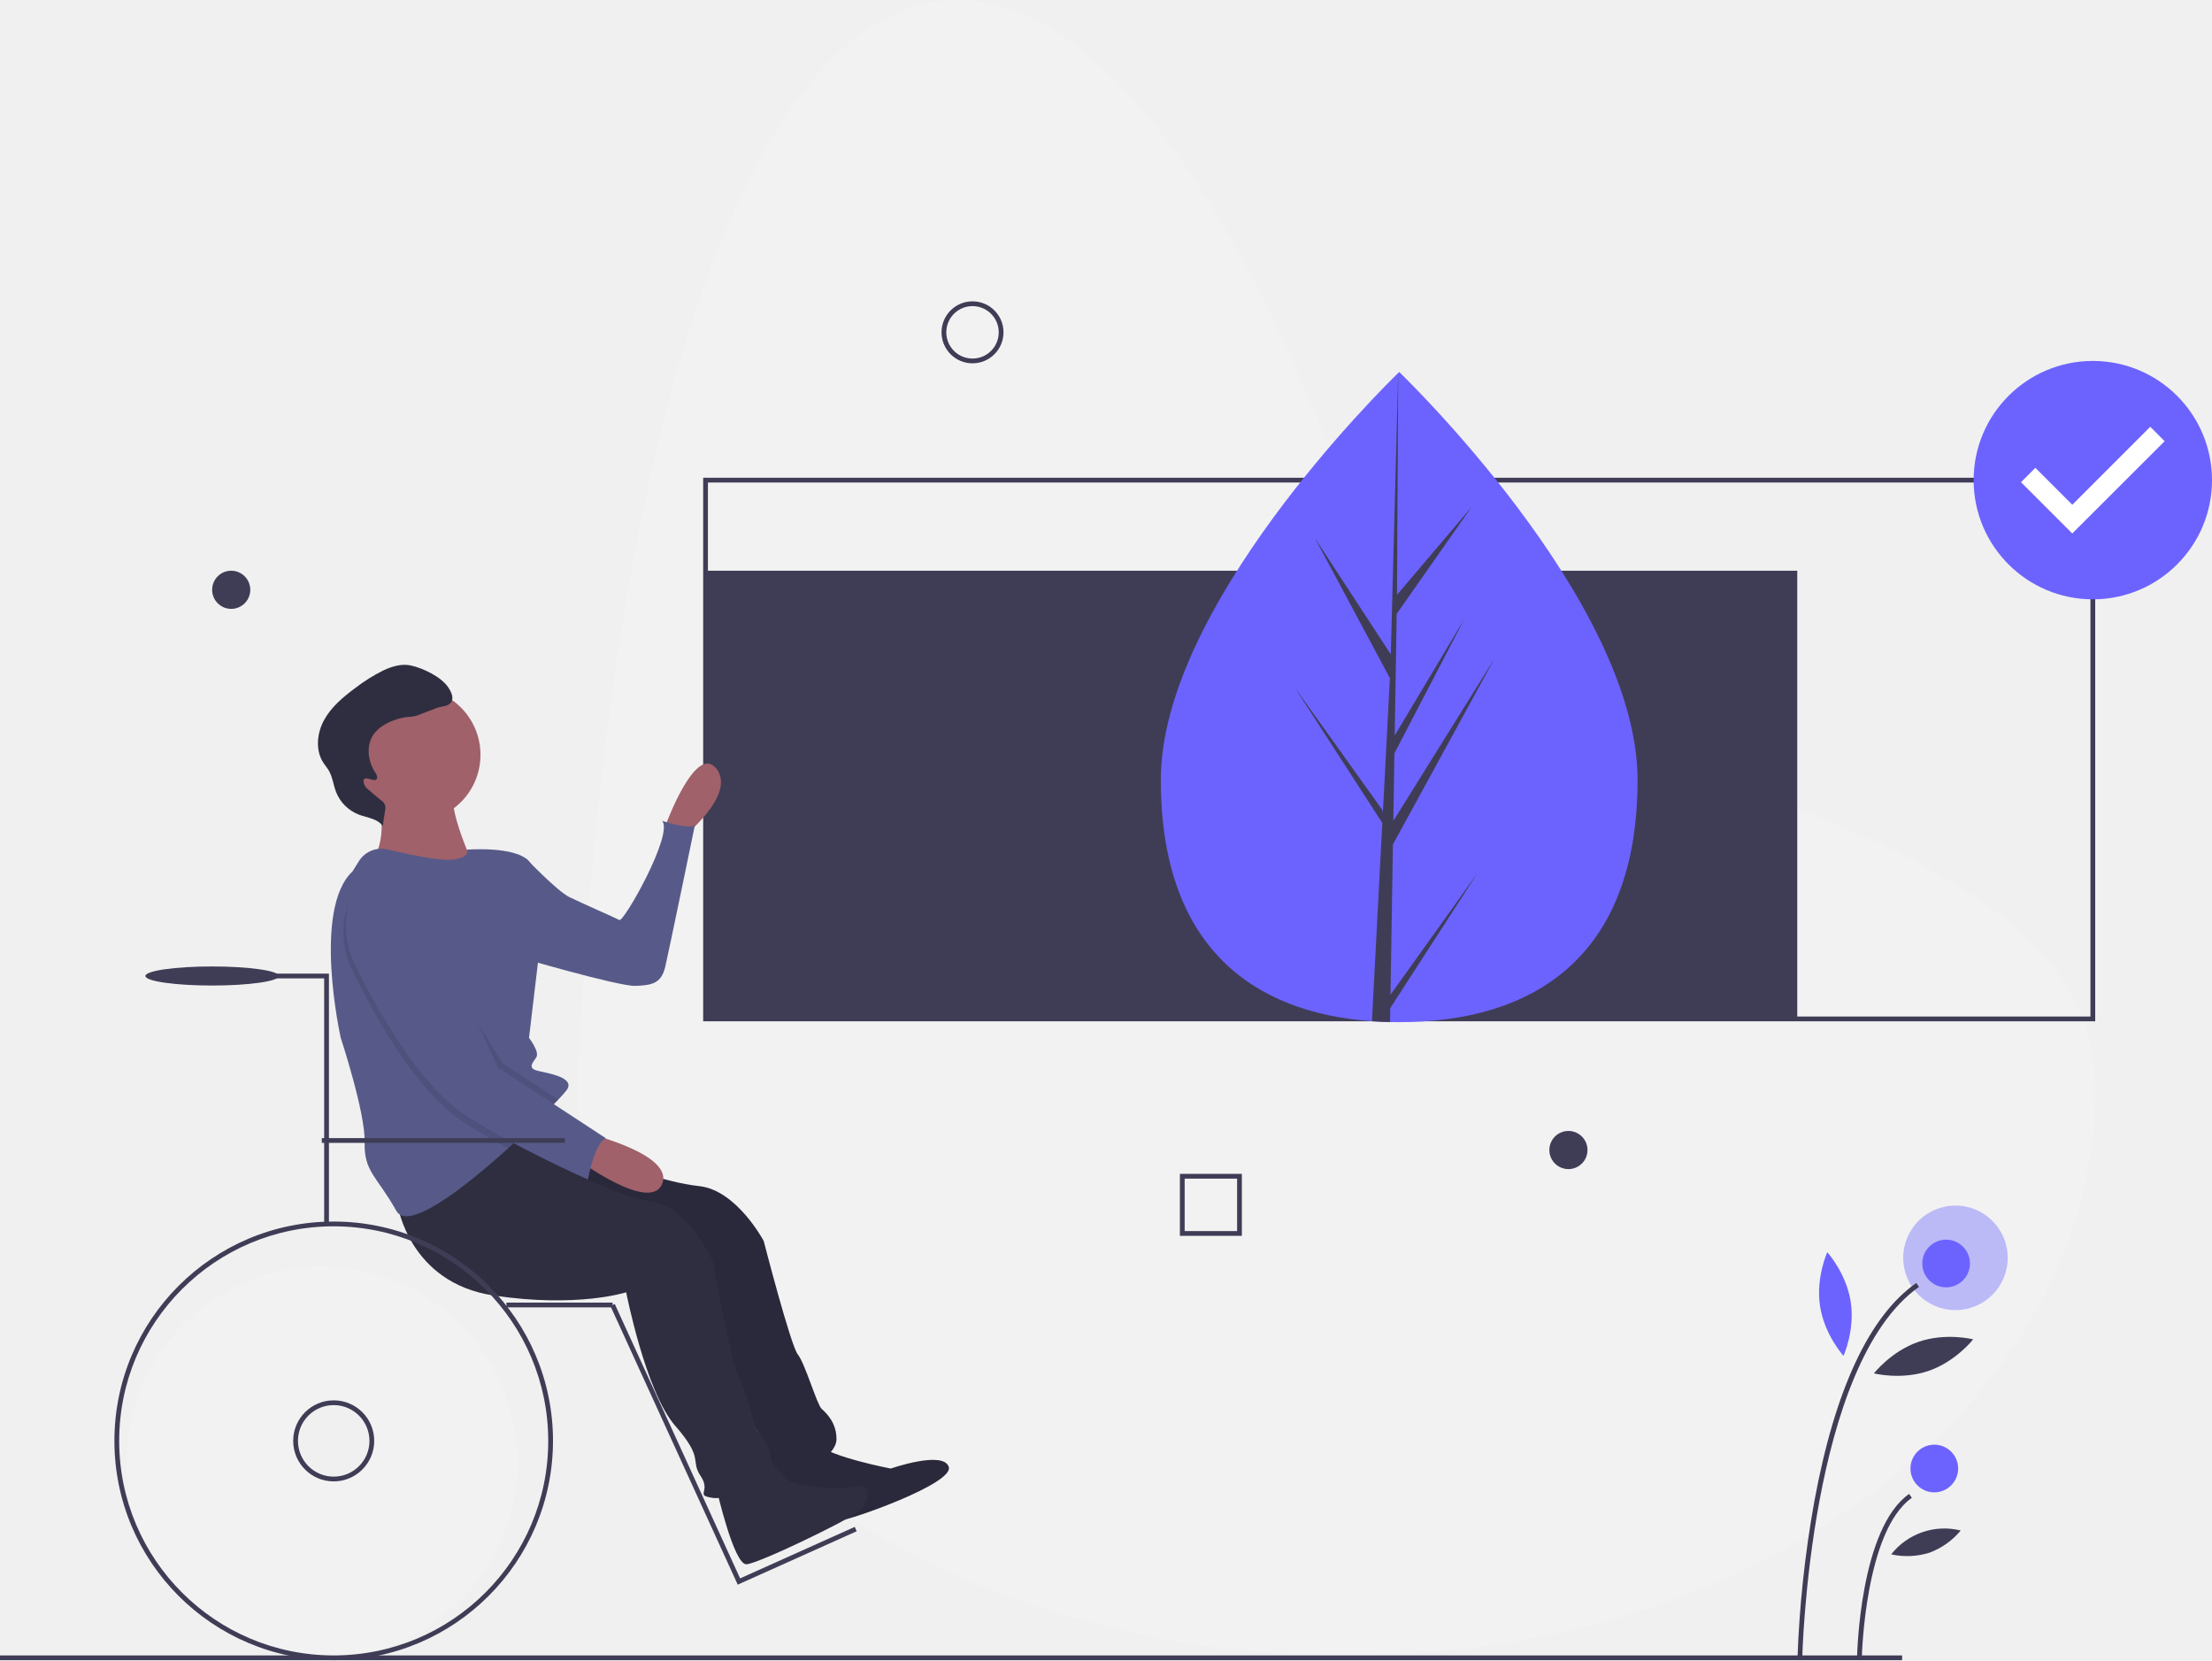
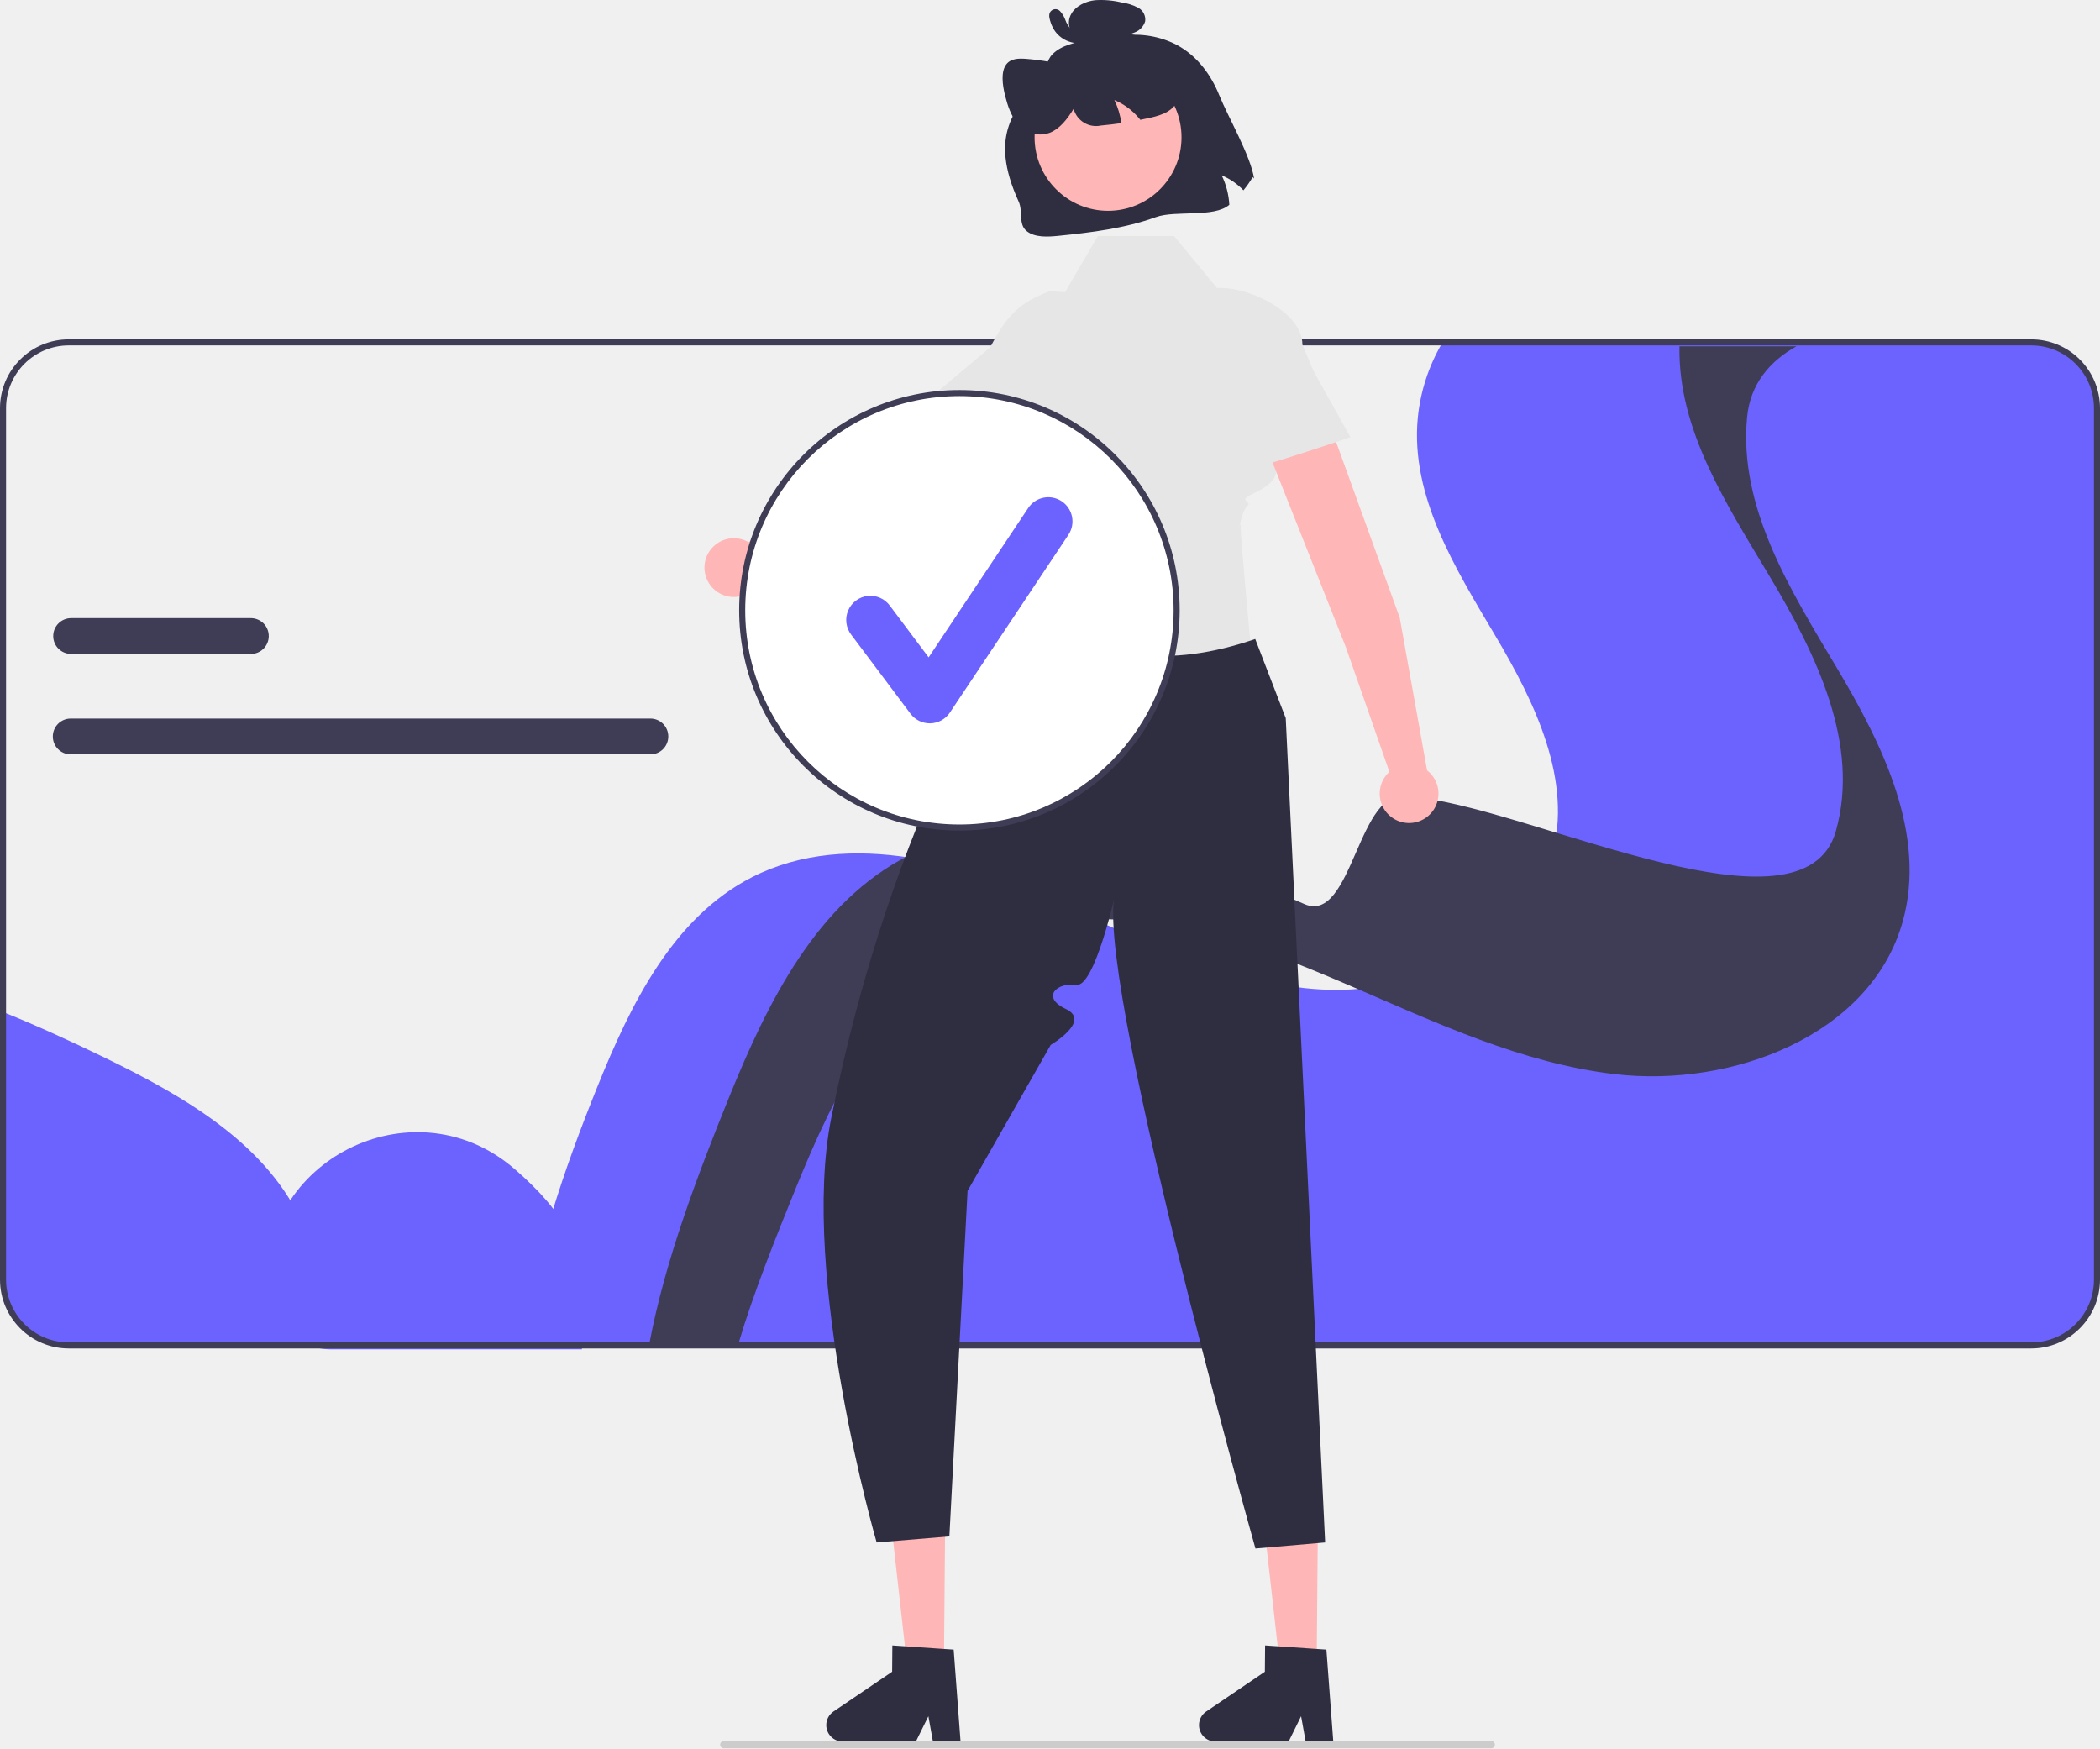
- <svg xmlns="http://www.w3.org/2000/svg" id="b7bc3eb4-42a8-4621-a375-d9a4c51389b6" data-name="Layer 1" width="928" height="696.402" viewBox="0 0 928 696.402">
-   <path d="M702.563,312.878C576.891-28.386,404.629,40.282,378.781,547.133c-6.801,133.361,136.797,245.004,312.503,249.104S1011.951,695.458,1015.066,561.982,750.077,441.901,702.563,312.878Z" transform="translate(-136 -101.799)" fill="#f2f2f2" />
-   <rect x="296" y="239.402" width="458" height="188" fill="#3f3d56" />
-   <circle cx="820.372" cy="527.626" r="21.92" fill="#6c63ff" opacity="0.4" />
-   <path d="M892.083,797.819l-2-.039a463.835,463.835,0,0,1,7.1-66.287c8.648-46.881,23.029-77.67,42.743-91.512l1.148,1.637C895.022,673.951,892.106,796.583,892.083,797.819Z" transform="translate(-136 -101.799)" fill="#3f3d56" />
-   <path d="M917.083,797.34l-2-.039c.043-2.215,1.293-54.414,21.843-68.842l1.148,1.637C918.354,743.942,917.093,796.808,917.083,797.34Z" transform="translate(-136 -101.799)" fill="#3f3d56" />
-   <circle cx="816.452" cy="530" r="10" fill="#6c63ff" />
-   <circle cx="811.5" cy="616" r="10" fill="#6c63ff" />
-   <path d="M912.422,647.794c1.879,12.004-3.019,22.741-3.019,22.741s-7.945-8.726-9.825-20.73,3.019-22.741,3.019-22.741S910.542,635.79,912.422,647.794Z" transform="translate(-136 -101.799)" fill="#6c63ff" />
-   <path d="M945.078,676.856c-11.493,3.942-22.904,1.034-22.904,1.034s7.223-9.3,18.716-13.242,22.903-1.034,22.903-1.034S956.571,672.914,945.078,676.856Z" transform="translate(-136 -101.799)" fill="#3f3d56" />
-   <path d="M945.478,753.109a31.134,31.134,0,0,1-16.064.694A28.374,28.374,0,0,1,958.586,743.796,31.134,31.134,0,0,1,945.478,753.109Z" transform="translate(-136 -101.799)" fill="#3f3d56" />
-   <rect y="694.402" width="798" height="2" fill="#3f3d56" />
-   <path d="M1015,530.201H431v-228h584Zm-582-2h580v-224H433Z" transform="translate(-136 -101.799)" fill="#3f3d56" />
-   <path d="M823,428.955c0,75.315-44.768,101.611-100,101.611-1.279,0-2.559-.018-3.829-.046-2.559-.055-5.099-.175-7.602-.35C661.721,526.645,623,498.996,623,428.955c0-72.471,92.609-163.93,99.586-170.713a.009.009,0,0,1,.009-.009c.267-.267.405-.396.405-.396S823,353.649,823,428.955Z" transform="translate(-136 -101.799)" fill="#6c63ff" />
-   <path d="M719.355,519.042l36.576-51.1L719.263,524.657l-.092,5.863c-2.559-.055-5.099-.175-7.602-.35l3.939-75.343-.028-.589.064-.101.377-7.124L679.162,390.16l36.871,51.514.092,1.509,2.973-56.926-31.468-58.748,31.855,48.762,3.102-118.03.009-.405v.396l-.515,93.069,31.33-36.898-31.459,44.915-.828,50.971,29.259-48.919-29.379,56.42-.46,28.339L763,378.039l-42.623,77.975Z" transform="translate(-136 -101.799)" fill="#3f3d56" />
-   <path d="M544,254.201a13,13,0,1,1,13-13A13.014,13.014,0,0,1,544,254.201Zm0-24a11,11,0,1,0,11,11A11.012,11.012,0,0,0,544,230.201Z" transform="translate(-136 -101.799)" fill="#3f3d56" />
-   <circle cx="658" cy="482.402" r="8" fill="#3f3d56" />
-   <circle cx="97" cy="247.402" r="8" fill="#3f3d56" />
-   <path d="M657,620.201H631v-26h26Zm-24-2h22v-22H633Z" transform="translate(-136 -101.799)" fill="#3f3d56" />
-   <circle cx="878" cy="201.402" r="50" fill="#6c63ff" />
-   <polygon points="869.375 223.777 847.868 202.27 853.9 196.237 869.395 211.732 902.1 179.027 908.132 185.06 869.375 223.777" fill="#fff" />
-   <path d="M271,633.201a82,82,0,1,0,82,82A82,82,0,0,0,271,633.201Zm5,89a16,16,0,1,1,16-16A16,16,0,0,1,276,722.201Z" transform="translate(-136 -101.799)" fill="#f2f2f2" />
-   <path d="M357.931,574.995c-1.809,1.97-35.086,33.63-35.086,33.63s3.307,22.098,38.911,24.84l59.341,4.571s11.216,41.161,24.552,54.315,7.216,13.888,12.22,20.299-2.02,8.13,5.578,8.753,23.294-8.563,23.464-15.667-4.261-11.175-6.231-12.983-6.965-19.103-9.959-22.761S456.389,622.338,456.389,622.338s-11.316-21.284-27.003-22.982-33.14-9.328-33.14-9.328" transform="translate(-136 -101.799)" fill="#2f2e41" />
-   <path d="M357.931,574.995c-1.809,1.97-35.086,33.63-35.086,33.63s3.307,22.098,38.911,24.84l59.341,4.571s11.216,41.161,24.552,54.315,7.216,13.888,12.22,20.299-2.02,8.13,5.578,8.753,23.294-8.563,23.464-15.667-4.261-11.175-6.231-12.983-6.965-19.103-9.959-22.761S456.389,622.338,456.389,622.338s-11.316-21.284-27.003-22.982-33.14-9.328-33.14-9.328" transform="translate(-136 -101.799)" opacity="0.1" />
-   <path d="M415.492,447.326s12.488-33.933,21.036-23.121-13.754,28.567-13.754,28.567Z" transform="translate(-136 -101.799)" fill="#a0616a" />
-   <path d="M349.708,465.039l7.11-3.009s12.909,13.545,18.035,16.065,19.131,8.618,20.992,9.62,22.94-36.29,17.899-41.645c0,0,9.435,3.401,13.73,2.112,0,0-10.723,51.988-12.355,59.033s-5.44,7.876-12.543,8.134-50.232-12.395-50.232-12.395Z" transform="translate(-136 -101.799)" fill="#575a89" />
-   <path d="M459.414,716.95s2.197,7.05,1.218,8.179-3.846,20.409,7.933,19.147,17.444-5.056,20.426-4.845,47.241-15.231,45.043-22.281-24.326.671-24.326.671-25.138-4.782-31.042-10.296S459.414,716.95,459.414,716.95Z" transform="translate(-136 -101.799)" fill="#2f2e41" />
-   <path d="M459.414,716.95s2.197,7.05,1.218,8.179-3.846,20.409,7.933,19.147,17.444-5.056,20.426-4.845,47.241-15.231,45.043-22.281-24.326.671-24.326.671-25.138-4.782-31.042-10.296S459.414,716.95,459.414,716.95Z" transform="translate(-136 -101.799)" opacity="0.1" />
-   <path d="M436.849,727.324s7.105,30.957,12.317,30.641,42.007-18.222,46.534-21.769c5.813-4.554,5.583-12.601-1.089-10.911s-25.545.174-28.753-3.233l-8.248-8.762Z" transform="translate(-136 -101.799)" fill="#2f2e41" />
-   <path d="M364.007,555.332c-1.947,1.833-61.165,52.069-61.165,52.069S307.689,639.878,343,645.201s55.696-1.324,55.696-1.324,8.194,41.868,20.538,55.956,6.187,14.376,10.712,21.134-2.605,7.962,4.927,9.135,23.855-6.847,24.541-13.92-3.438-11.455-5.271-13.402-5.558-19.559-8.278-23.425-10.83-48.569-10.83-48.569-9.739-22.05-25.261-24.884-32.374-11.712-32.374-11.712" transform="translate(-136 -101.799)" fill="#2f2e41" />
-   <circle cx="173.497" cy="316.622" r="28.079" fill="#a0616a" />
-   <path d="M294.779,435.948s4.211,17.154-2.203,25.946,42.9,4.607,42.9,4.607-13.348-27.835-8.423-34.307S294.779,435.948,294.779,435.948Z" transform="translate(-136 -101.799)" fill="#a0616a" />
-   <path d="M357.813,462.919c5.957,6.328,3.927,42.212,3.927,42.212l-3.806,32.046s4.554,5.813,3.065,8.133-3.923,4.611.774,5.699,15.522,2.834,12.057,7.932a49.148,49.148,0,0,1-3.629,4.133c-1.104,1.168-2.417,2.523-3.906,4.035-3.483,3.518-7.913,7.844-12.828,12.406q-2.088,1.952-4.281,3.938c-18.75,16.961-42.065,34.915-46.889,26.299-8.077-14.433-13.69-16.494-13.319-28.78s-10.027-43.815-10.027-43.815-12.09-53.809,4.948-69.848l2.664-4.261a11.13,11.13,0,0,1,12.044-4.928c8.316,1.987,21.064,4.732,26.588,4.289,8.534-.688,6.663-4.197,6.663-4.197S351.855,456.591,357.813,462.919Z" transform="translate(-136 -101.799)" fill="#575a89" />
-   <path d="M384.141,577.697s34.738,8.617,29.642,20.76-35.168-10.049-35.168-10.049Z" transform="translate(-136 -101.799)" fill="#a0616a" />
-   <path d="M293.957,428.694c.691-.838.008-2.061-.594-2.965-3.224-4.842-3.839-11.731-.293-16.341a15.558,15.558,0,0,1,5.129-4.103,24.84,24.84,0,0,1,8.95-2.747,13.856,13.856,0,0,0,4.863-.958c.979-.497,5.6-2.115,6.592-2.587,2.181-1.037,5.214-.589,6.611-2.558,1.337-1.884.088-4.464-1.21-6.375-2.958-4.352-10.439-7.959-15.575-9.101-3.898-.867-7.966.352-11.579,2.054a70.691,70.691,0,0,0-11.794,7.379c-5.053,3.744-10.032,7.893-13.067,13.401s-3.766,12.683-.338,17.955c.714,1.098,1.588,2.09,2.256,3.216,1.631,2.748,1.926,6.072,3.078,9.053a16.756,16.756,0,0,0,9.683,9.54c3.512,1.298,7.831,1.657,9.906,4.774l.968-6.498a3.747,3.747,0,0,0-1.752-4.374l-4.974-4.19a5.684,5.684,0,0,1-2.15-2.772C287.591,426.008,292.804,430.09,293.957,428.694Z" transform="translate(-136 -101.799)" fill="#2f2e41" />
-   <path d="M343.76,552.356l22.535,14.751c-4.469,4.519-10.505,10.367-17.109,16.344-6.255-3.367-12.634-7.012-18.34-10.675-20.878-13.4-38.78-47.048-46.8-63.371s-1.492-28.895-1.492-28.895a60.969,60.969,0,0,1,16.695-4.698C309.702,474.235,343.76,552.356,343.76,552.356Z" transform="translate(-136 -101.799)" opacity="0.1" />
-   <path d="M346.738,547.716l23.463,15.356c-1.104,1.168-2.417,2.523-3.906,4.035-3.483,3.518-7.913,7.844-12.828,12.406-6.665-3.559-13.542-7.461-19.643-11.377-20.878-13.4-38.78-47.048-46.8-63.371s13.559-10.468,13.559-10.468-11.198-5.068-.745-6.644S346.738,547.716,346.738,547.716Z" transform="translate(-136 -101.799)" opacity="0.1" />
-   <path d="M283.585,477.703s-6.528,12.573,1.492,28.895,25.922,49.97,46.8,63.371,50.748,26.6,50.748,26.6,2.834-15.522,7.616-17.269l-45.451-29.75S310.733,471.429,300.28,473.005A60.969,60.969,0,0,0,283.585,477.703Z" transform="translate(-136 -101.799)" fill="#575a89" />
-   <path d="M276,798.201a92,92,0,1,1,92-92A92.104,92.104,0,0,1,276,798.201Zm0-182a90,90,0,1,0,90,90A90.102,90.102,0,0,0,276,616.201Z" transform="translate(-136 -101.799)" fill="#3f3d56" />
-   <path d="M276,723.201a17,17,0,1,1,17-17A17.019,17.019,0,0,1,276,723.201Zm0-32a15,15,0,1,0,15,15A15.017,15.017,0,0,0,276,691.201Z" transform="translate(-136 -101.799)" fill="#3f3d56" />
-   <polygon points="138 513.402 136 513.402 136 410.402 84 410.402 84 408.402 138 408.402 138 513.402" fill="#3f3d56" />
-   <rect x="212.464" y="546.402" width="44.536" height="2" fill="#3f3d56" />
-   <rect x="135" y="477.402" width="102" height="2" fill="#3f3d56" />
-   <polygon points="309.503 664.721 256.09 547.818 257.91 546.986 310.497 662.083 358.59 640.49 359.41 642.314 309.503 664.721" fill="#3f3d56" />
-   <ellipse cx="89" cy="409.402" rx="28" ry="4" fill="#3f3d56" />
+ <svg xmlns="http://www.w3.org/2000/svg" id="a9e0dbae-4228-4c1b-a7e2-5c14c089f305" data-name="Layer 1" width="693" height="576.898" viewBox="0 0 693 576.898">
+   <path d="M426.43,605.523H923.81a21.689,21.689,0,0,0,21.69-21.69v-287.62a21.349,21.349,0,0,0-.76-5.69,21.683,21.683,0,0,0-20.93-16H729.54a60.38,60.38,0,0,0-8.18,25.01c-2.41,25.69,12.32,49.44,25.5,71.63,13.18,22.19,25.75,47.99,18.77,72.84-4.72,16.76-17.51,28.89-33.38,36.16a93.665,93.665,0,0,1-48.59,7.4,152.118,152.118,0,0,1-29.26-6.68c-12.47-4.05-24.65-9.3-36.81-14.61-.01,0-.01,0-.02-.01-.21-.09-.43-.19-.64-.28-9.41-4.11-18.81-8.23-28.35-11.86a173.139,173.139,0,0,0-34.62-9.54c-17.99-2.82-36.13-1.8-52.18,6.36-26.16,13.29-40.18,42.01-51.15,69.23C439.55,547.693,429.62,576.133,426.43,605.523Z" transform="translate(-253.5 -161.5508)" fill="#6c63ff" />
+   <path d="M254.5,495.493v88.34a21.689,21.689,0,0,0,21.69,21.69h82.68c1.43-13.33.23-26.61-5.02-39-11.44-27.02-39.12-43-65.51-55.83C277.25,505.303,265.97,500.103,254.5,495.493Z" transform="translate(-253.5 -161.5508)" fill="#6c63ff" />
+   <path d="M341.147,585.123v0a21.69,21.69,0,0,0,21.69,21.69h82.68c1.43-13.33.23-26.61-5.02-39-2.69-6.353-8.972-13.39-17.159-20.498C391.22,519.427,341.147,542.587,341.147,585.123Z" transform="translate(-253.5 -161.5508)" fill="#6c63ff" />
+   <path d="M253.5,583.832V296.213a22.716,22.716,0,0,1,22.69-22.69H923.81A22.716,22.716,0,0,1,946.5,296.213V583.832a22.716,22.716,0,0,1-22.69,22.69H276.19A22.716,22.716,0,0,1,253.5,583.832Zm22.69-308.31A20.713,20.713,0,0,0,255.5,296.213V583.832a20.713,20.713,0,0,0,20.69,20.69H923.81A20.713,20.713,0,0,0,944.5,583.832V296.213a20.713,20.713,0,0,0-20.69-20.69Z" transform="translate(-253.5 -161.5508)" fill="#3f3d56" />
+   <path d="M467.81,604.813h29.41c5.03-16.936,12.29-34.889,18.92-51.249,12.72-31.368,28.97-64.466,59.3-79.782,12.95-6.54,27.07-9.094,41.49-8.955,19.92.189,40.4,5.536,59.15,12.623,7.67,2.892,15.27,6.073,22.84,9.323,28.52,12.255,56.73,25.603,87.4,29.211,38.81,4.562,84.44-12.802,95.04-50.203,8.09-28.635-6.48-58.363-21.76-83.937-15.28-25.574-32.36-52.936-29.57-82.545.01-.099.02-.209.04-.308,1.05-10.635,7.4-18.278,16.27-23.178H807.72c-.51,27.621,15.47,52.002,29.85,76.074,15.28,25.564,29.85,55.302,21.76,83.937-10.6,37.391-98.373-6.439-137.183-11.011-10.96-1.282,6.45,3.28-4,0-16.39-5.139-18.207,41.992-34.157,35.074-9.93-4.314-19.87-8.597-29.94-12.404-4.17-1.58-8.43-3.061-12.74-4.433-.01,0-.01,0-.02-.01-28.94-9.164-60.59-12.732-87.33.517-.18.089-.37.179-.55.268-30.33,15.306-46.58,48.404-59.3,79.772C483.6,549.529,472.99,577.46,467.81,604.813Z" transform="translate(-253.5 -161.5508)" fill="#3f3d56" />
+   <path d="M468.13,398.661H276.838a5.91,5.91,0,1,0,0,11.82H468.13a5.91,5.91,0,1,0,0-11.82Z" transform="translate(-253.5 -161.5508)" fill="#3f3d56" />
+   <path d="M336.281,365.523H276.971a5.91,5.91,0,1,0,0,11.82h59.31a5.91,5.91,0,0,0,0-11.82Z" transform="translate(-253.5 -161.5508)" fill="#3f3d56" />
+   <polygon points="311.498 549.925 299.374 549.823 294.008 501.972 311.9 502.123 311.498 549.925" fill="#ffb6b6" />
+   <path d="M526.165,730.754a5.427,5.427,0,0,0,5.374,5.468l24.104.201,4.22-8.553,1.55,8.597,9.095.082-2.297-30.662-3.164-.211-12.906-.89-4.164-.279-.073,8.675-19.362,13.133A5.418,5.418,0,0,0,526.165,730.754Z" transform="translate(-253.5 -161.5508)" fill="#2f2e41" />
+   <polygon points="434.498 549.925 422.374 549.823 417.008 501.972 434.9 502.123 434.498 549.925" fill="#ffb6b6" />
+   <path d="M649.165,730.754a5.427,5.427,0,0,0,5.374,5.468l24.104.201,4.22-8.553,1.55,8.597,9.095.082-2.297-30.662-3.164-.211-12.906-.89-4.164-.279-.073,8.675-19.362,13.133A5.418,5.418,0,0,0,649.165,730.754Z" transform="translate(-253.5 -161.5508)" fill="#2f2e41" />
+   <path d="M550.042,328.271l54.563-41.991a11.113,11.113,0,0,0,2.089-15.451l0,0a11.113,11.113,0,0,0-16.02-1.863l-55.34,45.356-34.788,26.143a9.698,9.698,0,1,0,4.238,11.702Z" transform="translate(-253.5 -161.5508)" fill="#ffb6b6" />
+   <path d="M594.513,337.924l-2.405,53.714,81.686,9.884c-6.428-21.584-16.968-51.562-12.138-66.583Z" transform="translate(-253.5 -161.5508)" fill="#a0616a" />
+   <path d="M640.946,239.451H615.784l-10.806,18.491L599.829,257.658c-10.035,3.865-14.035,7.865-19.573,18.522v0l-19.462,16.343,15,18c10.361-1.697,14.096-9.74,10.806-24.51,0,0-11.346,19.773,4.998,29.501,0,0-2.915,18.328,0,18.131s9.629-3.927,2.915-.197-5.564,3.891-5.345,5.1c3.626,19.975,6.626,34.975,6.626,34.975l71,7s-4.091-42.938-3.869-45.379-1.27,3.527.223-2.441,3.73-3.73,1.492-5.968,15.385-4.166,8.507-14.921l23-6-12.856-30.555c0-10.317-16.57-18.68-26.887-18.68h-1.322Z" transform="translate(-253.5 -161.5508)" fill="#e6e6e6" />
+   <path d="M667.723,372.409c-27.777,9.555-52.784,7.457-73.928-10.887,0,0-5.951,22-11.975,19s-3.047,5.395-4.702,8.472c-1.757,3.268.283,8.78-5.52,10.654s-3.623,7.381-5.502,11.435c-13.146,28.365-28.159,68.515-38.301,119.439-10.422,52.329,15,140,15,140l24-2,6-114,27.443-48.186s13.482-7.85,5.02-11.832-2.793-8.917,3.372-7.949,13.165-31.033,13.165-31.033c-8.791,22.092,46,217,46,217l23-2-13-272Z" transform="translate(-253.5 -161.5508)" fill="#2f2e41" />
+   <path d="M655.879,193.029c2.728,6.793,10.423,20.153,11.465,27.44l-.469-.461a32.901,32.901,0,0,1-3.041,4.348,21.133,21.133,0,0,0-7.176-4.934,25.297,25.297,0,0,1,2.52,9.707c-5.01,4.362-17.803,1.73-24.195,4.055-10.287,3.732-21.208,5.061-31.991,6.164-3.827.394-8.112.633-10.794-1.628s-1.085-6.45-2.528-9.618c-10.279-22.565-.793-30.706,7.267-40.937,1.774-2.252,1.766-5.612,3.924-7.76,2.994-2.978,7.584-3.894,11.816-4.627a6.413,6.413,0,0,1-5.633-2.788,5.785,5.785,0,0,1,.077-6.038c1.513-2.509,4.659-3.968,7.693-4.333a29.211,29.211,0,0,1,8.903.765,15.93,15.93,0,0,1,5.391,1.723,4.412,4.412,0,0,1,2.297,4.472,5.715,5.715,0,0,1-3.38,3.643,14.96,14.96,0,0,1-3.821,1.046,29.972,29.972,0,0,1,17.581,3.077C648.566,179.961,653.142,186.239,655.879,193.029Z" transform="translate(-253.5 -161.5508)" fill="#2f2e41" />
+   <circle cx="365.655" cy="45.32" r="24.244" fill="#ffb6b6" />
+   <path d="M642.484,193.872c-1.406,4.248-5.423,5.617-9.136,6.471-1.171.273-2.349.527-3.537.753-.439-.548-.905-1.086-1.392-1.594a21.133,21.133,0,0,0-7.176-4.934,24.905,24.905,0,0,1,2.306,7.612q-3.367.488-6.771.798a7.655,7.655,0,0,1-8.991-5.516c-2.066,3.379-4.509,6.56-7.85,7.902a9.5,9.5,0,0,1-10.807-3.233c-2.001-2.441-3.115-5.72-3.916-8.885-.948-3.762-1.475-8.096.387-10.483,1.491-1.932,4.064-1.967,6.437-1.795a76.606,76.606,0,0,1,15.468,2.804l.427.96c-.867-5.21,1.014-10.223,4.494-12.005,2.348-1.192,5.172-.992,7.916-.75a36.078,36.078,0,0,1,10.337,1.999,19.857,19.857,0,0,1,9.369,7.483C642.486,185.158,643.696,190.203,642.484,193.872Z" transform="translate(-253.5 -161.5508)" fill="#2f2e41" />
+   <path d="M607.922,171.212c.239-.071-.381.02-.166.026a1.975,1.975,0,0,1-.317-.044c-.018-.004-.259-.081-.099-.024a1.946,1.946,0,0,1-.925-.604,8.063,8.063,0,0,1-1.322-2.352,8.447,8.447,0,0,0-1.817-3.03,2.079,2.079,0,0,0-3.317.506c-.472,1.044-.041,2.331.296,3.357a10.423,10.423,0,0,0,1.532,2.97,9.532,9.532,0,0,0,4.381,3.214,9.97,9.97,0,0,0,6.267.179,1.514,1.514,0,0,0,.06-2.771l-3.425-1.402a1.5,1.5,0,1,0-1.208,2.746l3.425,1.402.06-2.771a5.966,5.966,0,0,1-1.311.224,5.023,5.023,0,0,1-1.42-.06,6.227,6.227,0,0,1-1.314-.32,8.568,8.568,0,0,1-.8-.339q-.142-.069-.282-.143c.007.004-.392-.229-.217-.119a8.459,8.459,0,0,1-1.242-.967,3.415,3.415,0,0,1-.372-.414,7.94,7.94,0,0,1-.542-.751,7.792,7.792,0,0,1-.796-1.763,7.899,7.899,0,0,1-.22-.792,3.251,3.251,0,0,0-.08-.436c-.127-.341.024.199-.122.347l-.631.465a.824.824,0,0,1-.706-.113q-.112-.158.049.052a4.896,4.896,0,0,1,.343.517,14.161,14.161,0,0,1,.613,1.3,14.26,14.26,0,0,0,1.421,2.684,4.83,4.83,0,0,0,5.29,2.023,1.512,1.512,0,0,0,.854-1.942A1.531,1.531,0,0,0,607.922,171.212Z" transform="translate(-253.5 -161.5508)" fill="#2f2e41" />
+   <circle cx="316.609" cy="201.382" r="71.685" fill="#fff" />
+   <path d="M570.109,435.618a72.685,72.685,0,1,1,72.685-72.686A72.768,72.768,0,0,1,570.109,435.618Zm0-143.37a70.685,70.685,0,1,0,70.685,70.685A70.765,70.765,0,0,0,570.109,292.247Z" transform="translate(-253.5 -161.5508)" fill="#3f3d56" />
+   <path d="M560.33,400.241a7.972,7.972,0,0,1-6.379-3.19l-19.557-26.076a7.974,7.974,0,1,1,12.758-9.568l12.795,17.058,32.862-49.292a7.974,7.974,0,1,1,13.27,8.846L566.965,396.69a7.977,7.977,0,0,1-6.414,3.548C560.478,400.24,560.404,400.241,560.33,400.241Z" transform="translate(-253.5 -161.5508)" fill="#6c63ff" />
+   <path d="M491.148,737.259a1.186,1.186,0,0,0,1.19,1.19h253.29a1.19,1.19,0,1,0,0-2.38h-253.29A1.187,1.187,0,0,0,491.148,737.259Z" transform="translate(-253.5 -161.5508)" fill="#ccc" />
+   <path d="M715.411,365.384l-23.433-64.74a11.113,11.113,0,0,0-14.086-6.684l0,0a11.113,11.113,0,0,0-6.641,14.697l26.403,66.502,14.34,41.086a9.698,9.698,0,1,0,12.437-.483Z" transform="translate(-253.5 -161.5508)" fill="#ffb6b6" />
+   <path d="M680.147,271.813l19,34s-43.787,14.992-43.894,12.496,2.176-37.134,2.176-37.134Z" transform="translate(-253.5 -161.5508)" fill="#e6e6e6" />
</svg>
